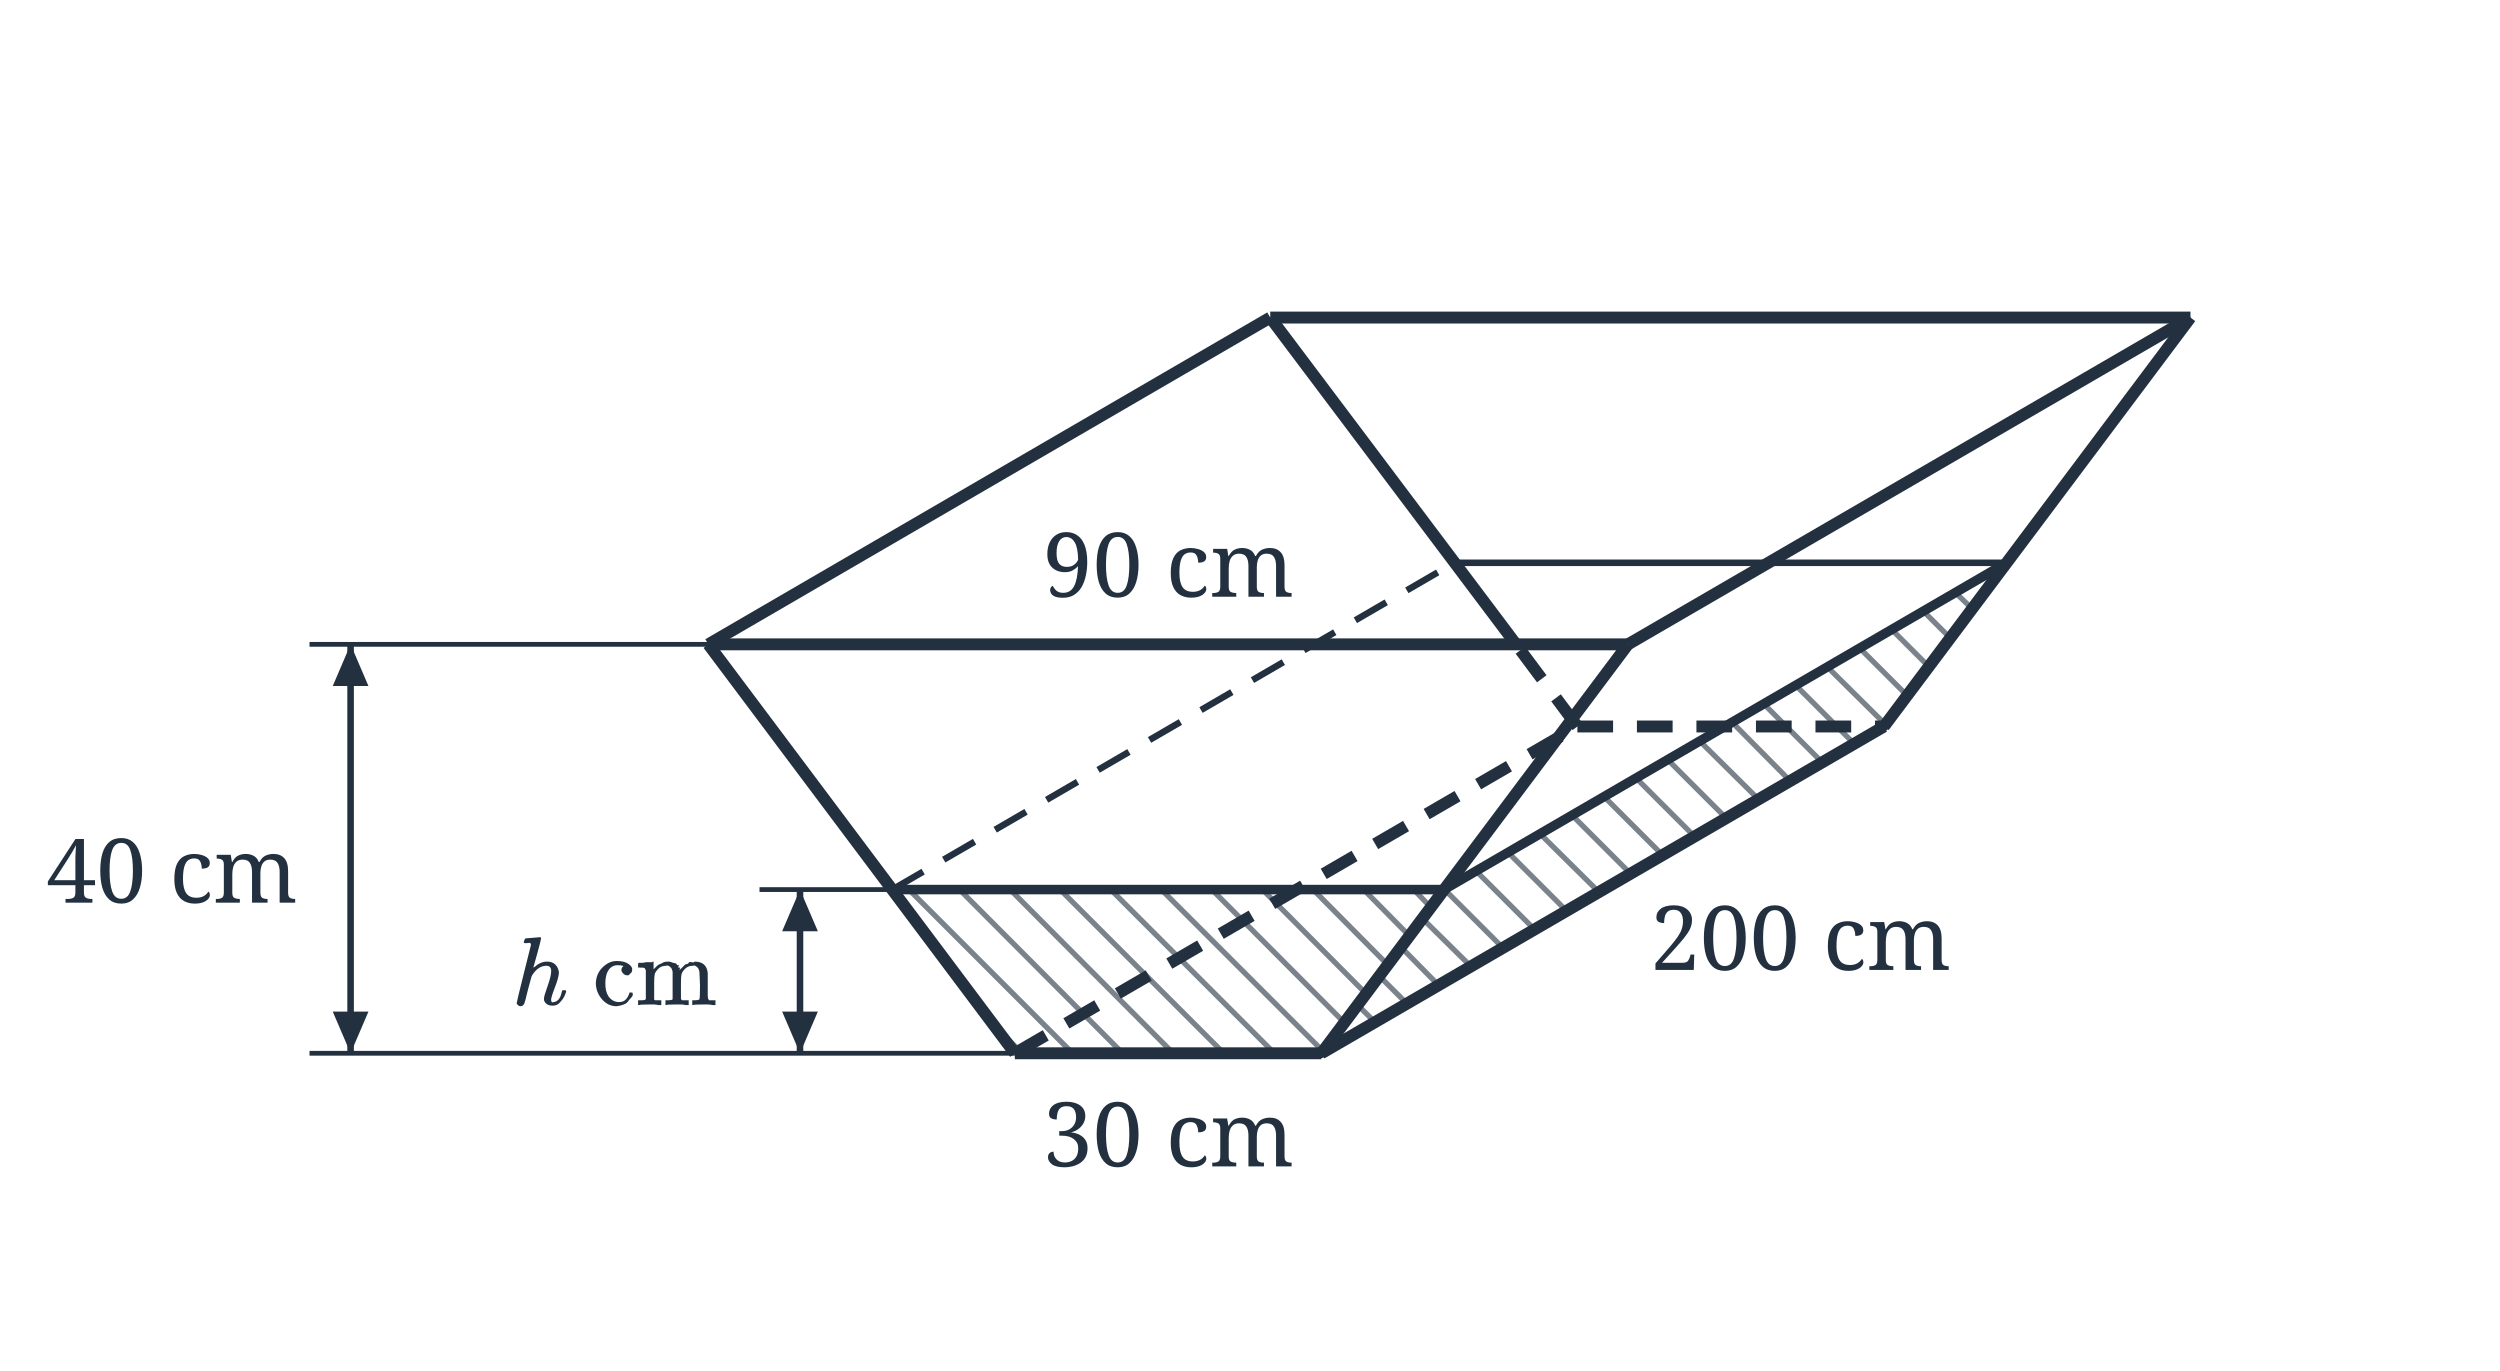
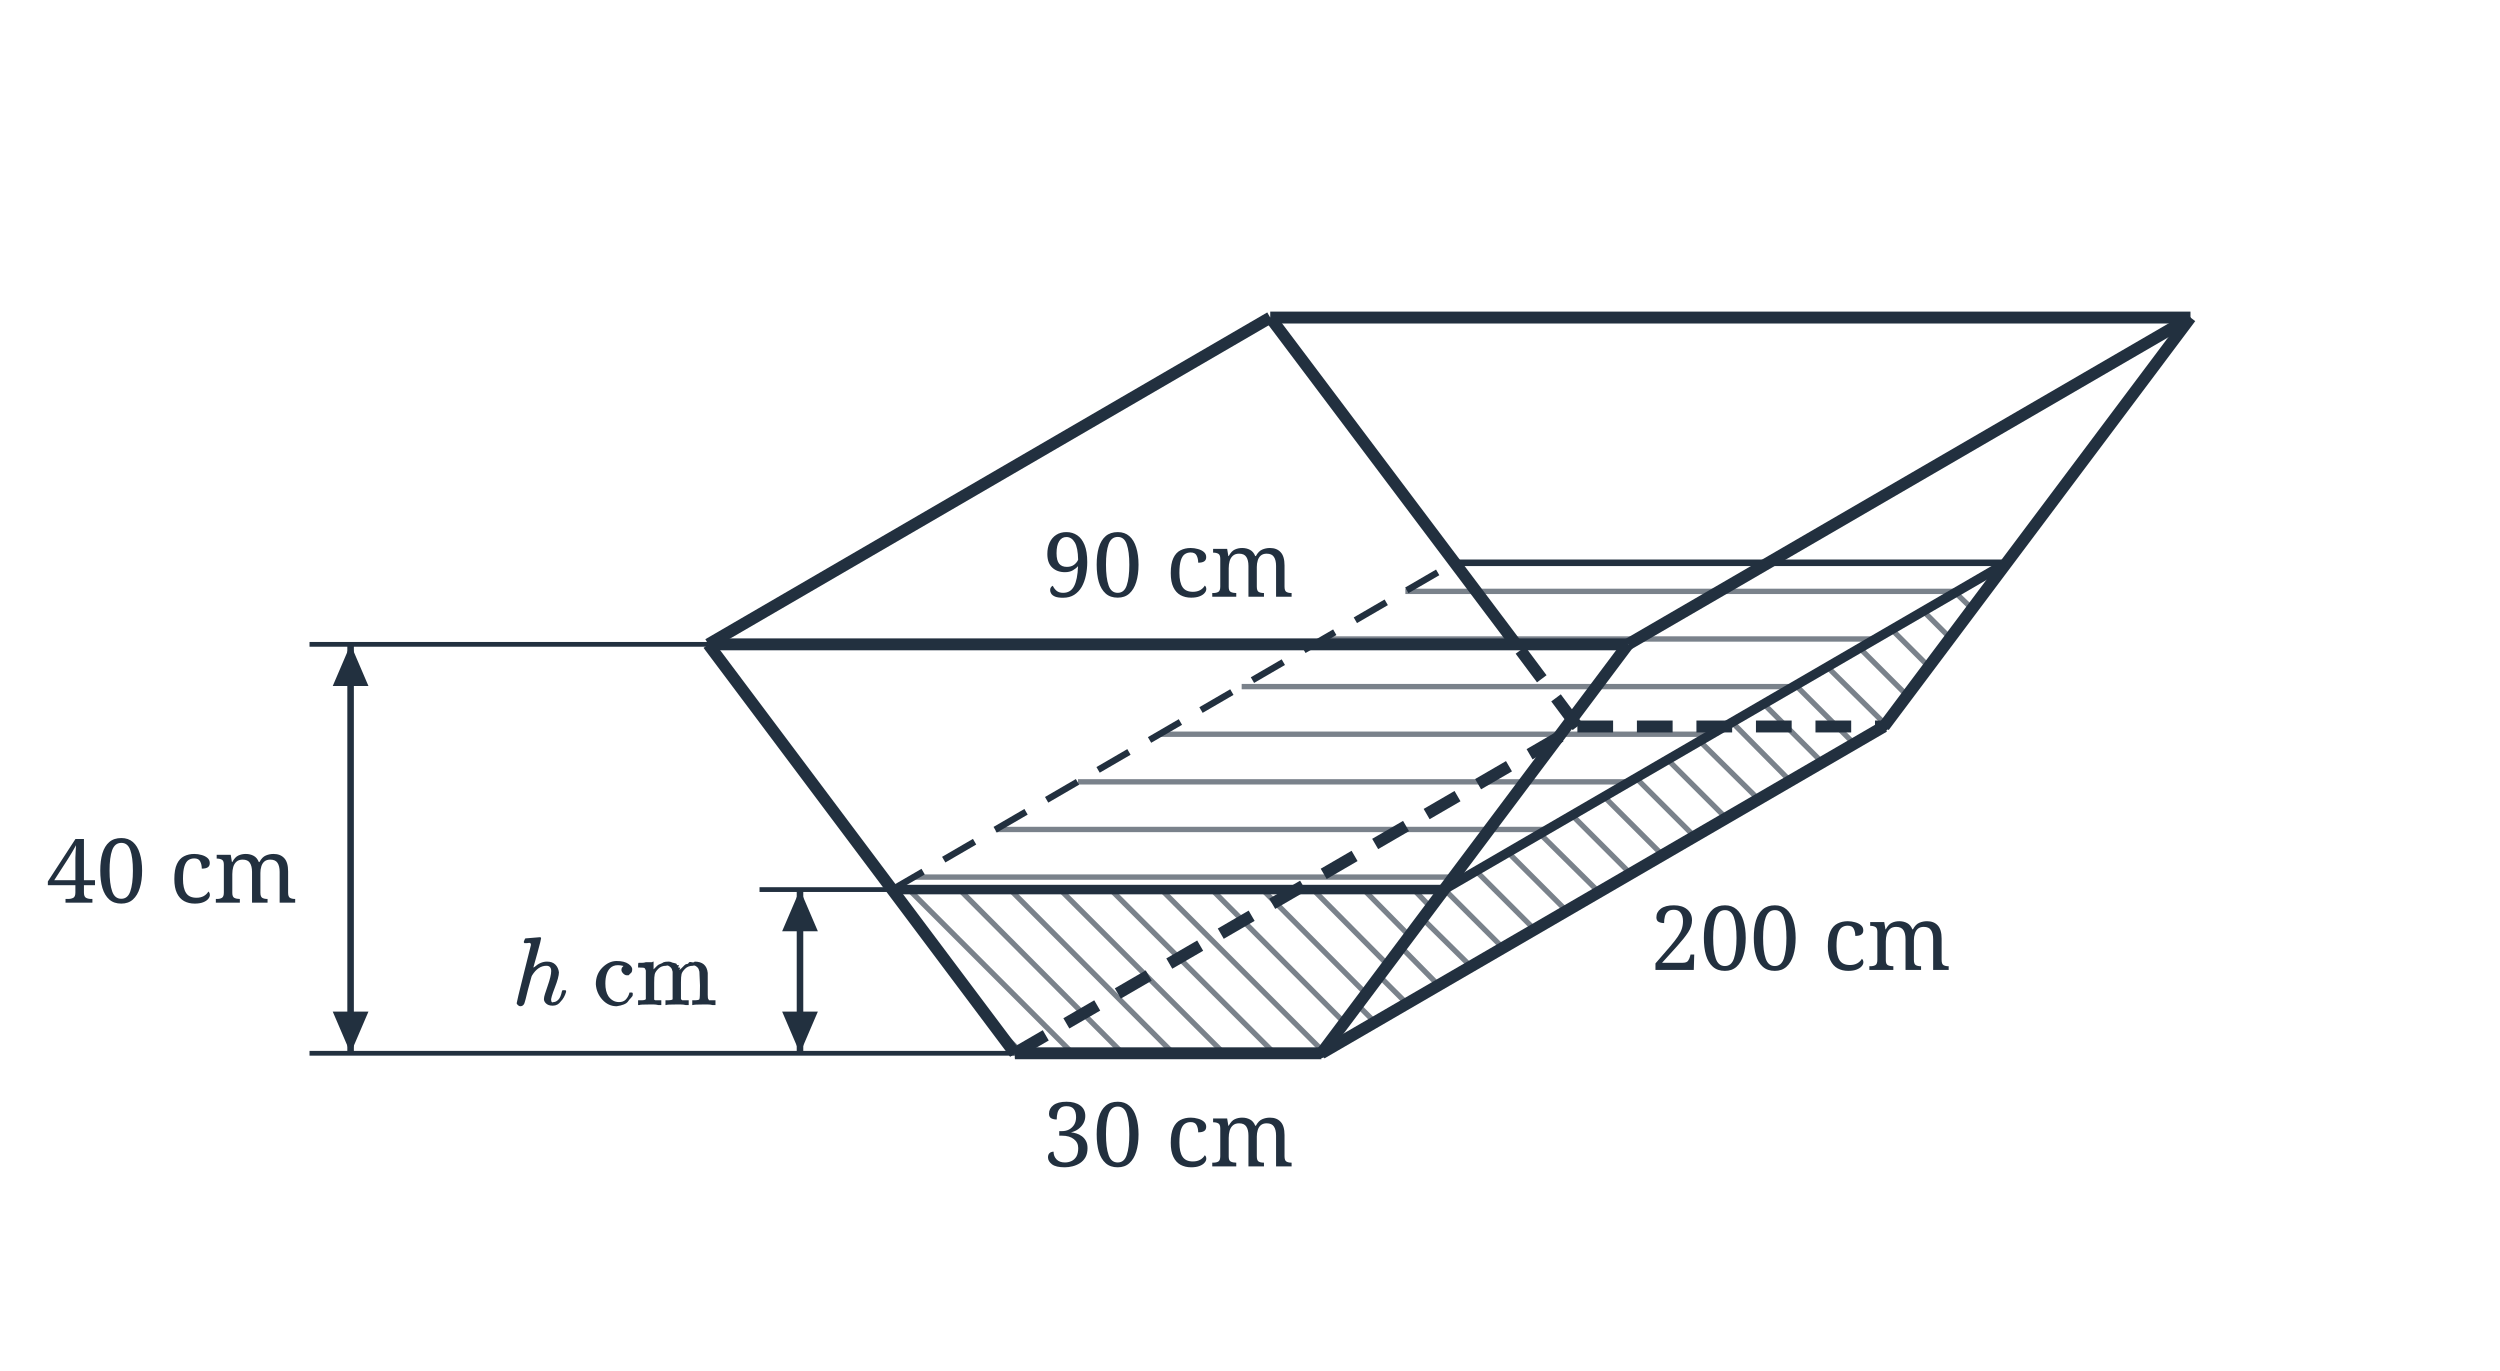
<svg xmlns="http://www.w3.org/2000/svg" width="600" height="329" viewBox="0 0 420 230" fill="none">
  <path d="M 170.5 176.8 L 222 176.8 L 242.6 149.3 L 149.9 149.3 L 170.5 176.8" stroke="#22303f" stroke-width="1.6" stroke-linejoin="round" />
  <path d="M 237.5 149.3 L 240.4 152.3 M 229.1 149.3 L 236.8 157.1 M 220.6 149.3 L 233.2 162 M 212.1 149.3 L 229.5 166.8 M 203.6 149.3 L 225.9 171.7 M 195.1 149.3 L 222.3 176.5 M 186.6 149.3 L 214.1 176.8 M 178.1 149.3 L 205.6 176.8 M 169.7 149.3 L 197.1 176.8 M 161.2 149.3 L 188.6 176.8 M 152.7 149.3 L 180.2 176.8 M 167 172.1 L 171.7 176.8" stroke="#22303f" stroke-width="0.9" stroke-opacity="0.6" />
  <path d="M 222 176.8 L 316.5 121.9 L 337.1 94.4 L 242.6 149.3 L 222 176.8" stroke="#22303f" stroke-width="1.6" stroke-linejoin="round" />
  <path d="M 333.9 96.3 L 334.9 97.3 M 328.5 99.4 L 331.3 102.1 M 323.1 102.5 L 327.6 107 M 317.8 105.6 L 324 111.8 M 312.4 108.7 L 320.4 116.7 M 307 111.9 L 316.7 121.5 M 301.7 115 L 311.5 124.8 M 296.3 118.1 L 306.1 127.9 M 291 121.2 L 300.7 131 M 285.6 124.4 L 295.4 134.1 M 280.2 127.5 L 290 137.3 M 274.9 130.6 L 284.7 140.4 M 269.5 133.7 L 279.3 143.5 M 264.1 136.8 L 273.9 146.6 M 258.8 140 L 268.6 149.7 M 253.4 143.1 L 263.2 152.9 M 248 146.2 L 257.8 156 M 242.7 149.3 L 252.5 159.1 M 239 154.2 L 247.1 162.2 M 235.4 159 L 241.7 165.4 M 231.8 163.9 L 236.4 168.5 M 228.1 168.7 L 231 171.6 M 224.5 173.6 L 225.6 174.7" stroke="#22303f" stroke-width="0.9" stroke-opacity="0.6" />
+   <path d="M 236.1 99.2 L 328.8 99.2 M 222.3 107.2 L 315.1 107.2 M 208.6 115.2 L 301.3 115.2 M 194.8 123.2 L 287.6 123.2 M 181.1 131.2 L 273.8 131.2 M 167.3 139.2 L 260.1 139.2 M 153.6 147.2 L 246.3 147.2" stroke="#22303f" stroke-width="0.9" stroke-opacity="0.6" />
  <line x1="242.6" y1="149.3" x2="337.1" y2="94.4" stroke="#22303f" stroke-width="1.1" />
  <line x1="244.3" y1="94.4" x2="337.1" y2="94.4" stroke="#22303f" stroke-width="1.1" />
  <line x1="149.9" y1="149.3" x2="244.3" y2="94.4" stroke="#22303f" stroke-width="1.1" stroke-dasharray="6 4" />
  <line x1="170.5" y1="176.8" x2="222" y2="176.8" stroke="#22303f" stroke-width="2" />
  <line x1="222" y1="176.8" x2="273.5" y2="108.1" stroke="#22303f" stroke-width="2" />
  <line x1="273.5" y1="108.1" x2="119" y2="108.1" stroke="#22303f" stroke-width="2" />
  <line x1="119" y1="108.1" x2="170.5" y2="176.8" stroke="#22303f" stroke-width="2" />
  <line x1="119" y1="108.1" x2="213.4" y2="53.2" stroke="#22303f" stroke-width="2" />
  <line x1="273.5" y1="108.1" x2="368" y2="53.2" stroke="#22303f" stroke-width="2" />
  <line x1="222" y1="176.8" x2="316.5" y2="121.9" stroke="#22303f" stroke-width="2" />
  <line x1="213.4" y1="53.2" x2="368" y2="53.2" stroke="#22303f" stroke-width="2" />
  <line x1="316.5" y1="121.9" x2="368" y2="53.2" stroke="#22303f" stroke-width="2" />
  <line x1="254.7" y1="108.1" x2="213.4" y2="53.2" stroke="#22303f" stroke-width="2" />
  <line x1="170.5" y1="176.8" x2="265" y2="121.9" stroke="#22303f" stroke-width="2" stroke-dasharray="6 4" />
  <line x1="265" y1="121.9" x2="316.5" y2="121.9" stroke="#22303f" stroke-width="2" stroke-dasharray="6 4" />
  <line x1="265" y1="121.9" x2="254.7" y2="108.1" stroke="#22303f" stroke-width="2" stroke-dasharray="6 4" />
  <line x1="170.5" y1="176.8" x2="52" y2="176.8" stroke="#22303f" stroke-width="0.8" />
  <line x1="149.9" y1="149.3" x2="127.6" y2="149.3" stroke="#22303f" stroke-width="0.8" />
  <line x1="119" y1="108.1" x2="52" y2="108.1" stroke="#22303f" stroke-width="0.8" />
  <line x1="58.9" y1="176.8" x2="58.9" y2="108.1" stroke="#22303f" stroke-width="1.1" />
  <path d="M 58.9 176.8 L 61.9 169.8 L 55.9 169.8 Z" fill="#22303f" />
  <path d="M 58.9 108.1 L 61.9 115.1 L 55.9 115.1 Z" fill="#22303f" />
  <line x1="134.4" y1="176.8" x2="134.4" y2="149.3" stroke="#22303f" stroke-width="1.1" />
  <path d="M 134.4 176.8 L 137.4 169.8 L 131.4 169.8 Z" fill="#22303f" />
  <path d="M 134.4 149.3 L 137.4 156.3 L 131.4 156.3 Z" fill="#22303f" />
  <text x="196.3" y="195.8" font-family="Georgia, serif" font-size="15" fill="#22303f" text-anchor="middle">30 cm</text>
  <text x="196.3" y="100.1" font-family="Georgia, serif" font-size="15" fill="#22303f" text-anchor="middle">90 cm</text>
  <text x="28.9" y="151.5" font-family="Georgia, serif" font-size="15" fill="#22303f" text-anchor="middle">40 cm</text>
  <g class="tex" fill="#22303f">
    <path d="M88.3 157.5q0 0 1.2-0.1t1.2-0.1q0.2 0 0.2 0.2q0 0.2-0.6 2.4q-0.7 2.5-0.7 2.5q0 0 0.2-0.1q1-0.9 2.1-0.9q0.9 0 1.4 0.5t0.6 1.3q0 0.8-0.7 2.6t-0.6 2.1q0 0.2 0.1 0.3t0.3 0q0.4 0 0.8-0.4t0.6-1.4q0.1-0.2 0.1-0.2t0.3 0q0.3 0 0.3 0.1q0 0 0 0.2q-0.3 1-0.9 1.6q-0.5 0.7-1.3 0.7l-0.1 0q-0.7 0-1.1-0.4t-0.3-0.9q0-0.3 0.6-2t0.6-2.5q0-0.9-0.8-0.9l0 0q-1.4 0-2.4 1.6l-0.1 0.2l-0.6 2.2q-0.5 2.1-0.6 2.3q-0.2 0.5-0.7 0.5q-0.2 0-0.4-0.2t-0.2-0.3q0-0.2 1.2-5l1.2-4.8q0-0.2-0.1-0.3t-0.6 0l-0.4 0q-0.1-0.1-0.1-0.2t0.1-0.3q0.1-0.3 0.2-0.3ZM105.6 163.7t-0.3 0t-0.6-0.3t-0.3-0.6q0-0.4 0.3-0.6q0-0.1 0-0.1t-0.1 0q-0.4-0.1-0.8-0.1q-0.8 0-1.3 0.5q-0.8 0.8-0.8 2.6q0 1.3 0.5 2.1q0.7 1 1.8 1q0.7 0 1.1-0.4t0.6-1q0-0.2 0.1-0.2t0.2 0l0.2 0q0.1 0.1 0.1 0.1q0 0.1 0 0.3t-0.3 0.5t-0.5 0.6t-0.7 0.5t-1.2 0.3q-1.4 0-2.4-1.1t-1.1-2.6q0-1.7 1.1-2.8t2.4-1.1t2 0.5t0.6 1q0 0.4-0.3 0.6ZM107.5 167.9l0.2 0q0.7 0 0.8-0.2l0-0.1q0-0.2 0-0.4t0-0.5t0-0.7t0-0.6q0-0.6 0-1.1t0-1l0-0.4q-0.1-0.3-0.2-0.4t-0.8-0.1l-0.3 0l0-0.4q0-0.4 0.1-0.4l0.1 0q0.2 0 0.5 0t0.6-0.1q0.3 0 0.6 0t0.4 0t0.2-0.1l0.1 0l0 0.7q0 0.6 0 0.6t0.1-0.1t0.2-0.2t0.3-0.3t0.5-0.3t0.6-0.3q0.3-0.1 0.8-0.1q0.3 0 0.5 0.1t0.3 0.1t0.4 0.1t0.2 0.2t0.2 0.1t0.1 0.2t0.1 0.2t0.1 0.2t0.1 0.1l0 0.1l0-0.1q0.1-0.1 0.1-0.1t0.2-0.2t0.2-0.2t0.2-0.2t0.4-0.2t0.3-0.2t0.5-0.1t0.5-0.1q2 0 2.2 1.9q0 0.1 0 2.3l0 1.4q0 0.6 0.1 0.7t0.1 0.2q0.4 0 0.8 0l0.3 0l0 0.8l-0.1 0l-0.4 0q-0.4-0.1-0.8-0.1t-0.7 0q-1.6 0-1.8 0.1l-0.1 0l0-0.8l0.2 0q1 0 1-0.2q0.1-0.1 0.1-2.3q-0.1-2.2-0.1-2.3q-0.1-0.5-0.3-0.7t-0.4-0.3t-0.4 0q-0.8 0-1.3 0.5q-0.5 0.5-0.6 0.9t-0.1 1.4l0 1l0 1q0 0.5 0 0.7t0.1 0.2t0.1 0.1q0.4 0 0.8 0l0.3 0l0 0.8l-0.2 0l-0.3 0q-0.4-0.1-0.9-0.1t-0.6 0q-1.7 0-1.8 0.1l-0.1 0l0-0.8l0.2 0q1 0 1-0.2q0-0.1 0-2.3q0-2.2 0-2.3q-0.1-0.5-0.3-0.7t-0.4-0.3t-0.4 0q-0.8 0-1.3 0.5q-0.5 0.5-0.6 0.9t-0.1 1.4l0 1l0 1q0 0.5 0 0.7t0 0.2t0.2 0.1q0.3 0 0.8 0l0.2 0l0 0.8l-0.1 0l-0.4 0q-0.4-0.1-0.8-0.1t-0.6 0q-1.7 0-1.8 0.1l-0.2 0l0-0.8l0.3 0Z" />
  </g>
  <text x="302.5" y="162.8" font-family="Georgia, serif" font-size="15" fill="#22303f" text-anchor="middle">200 cm</text>
</svg>
